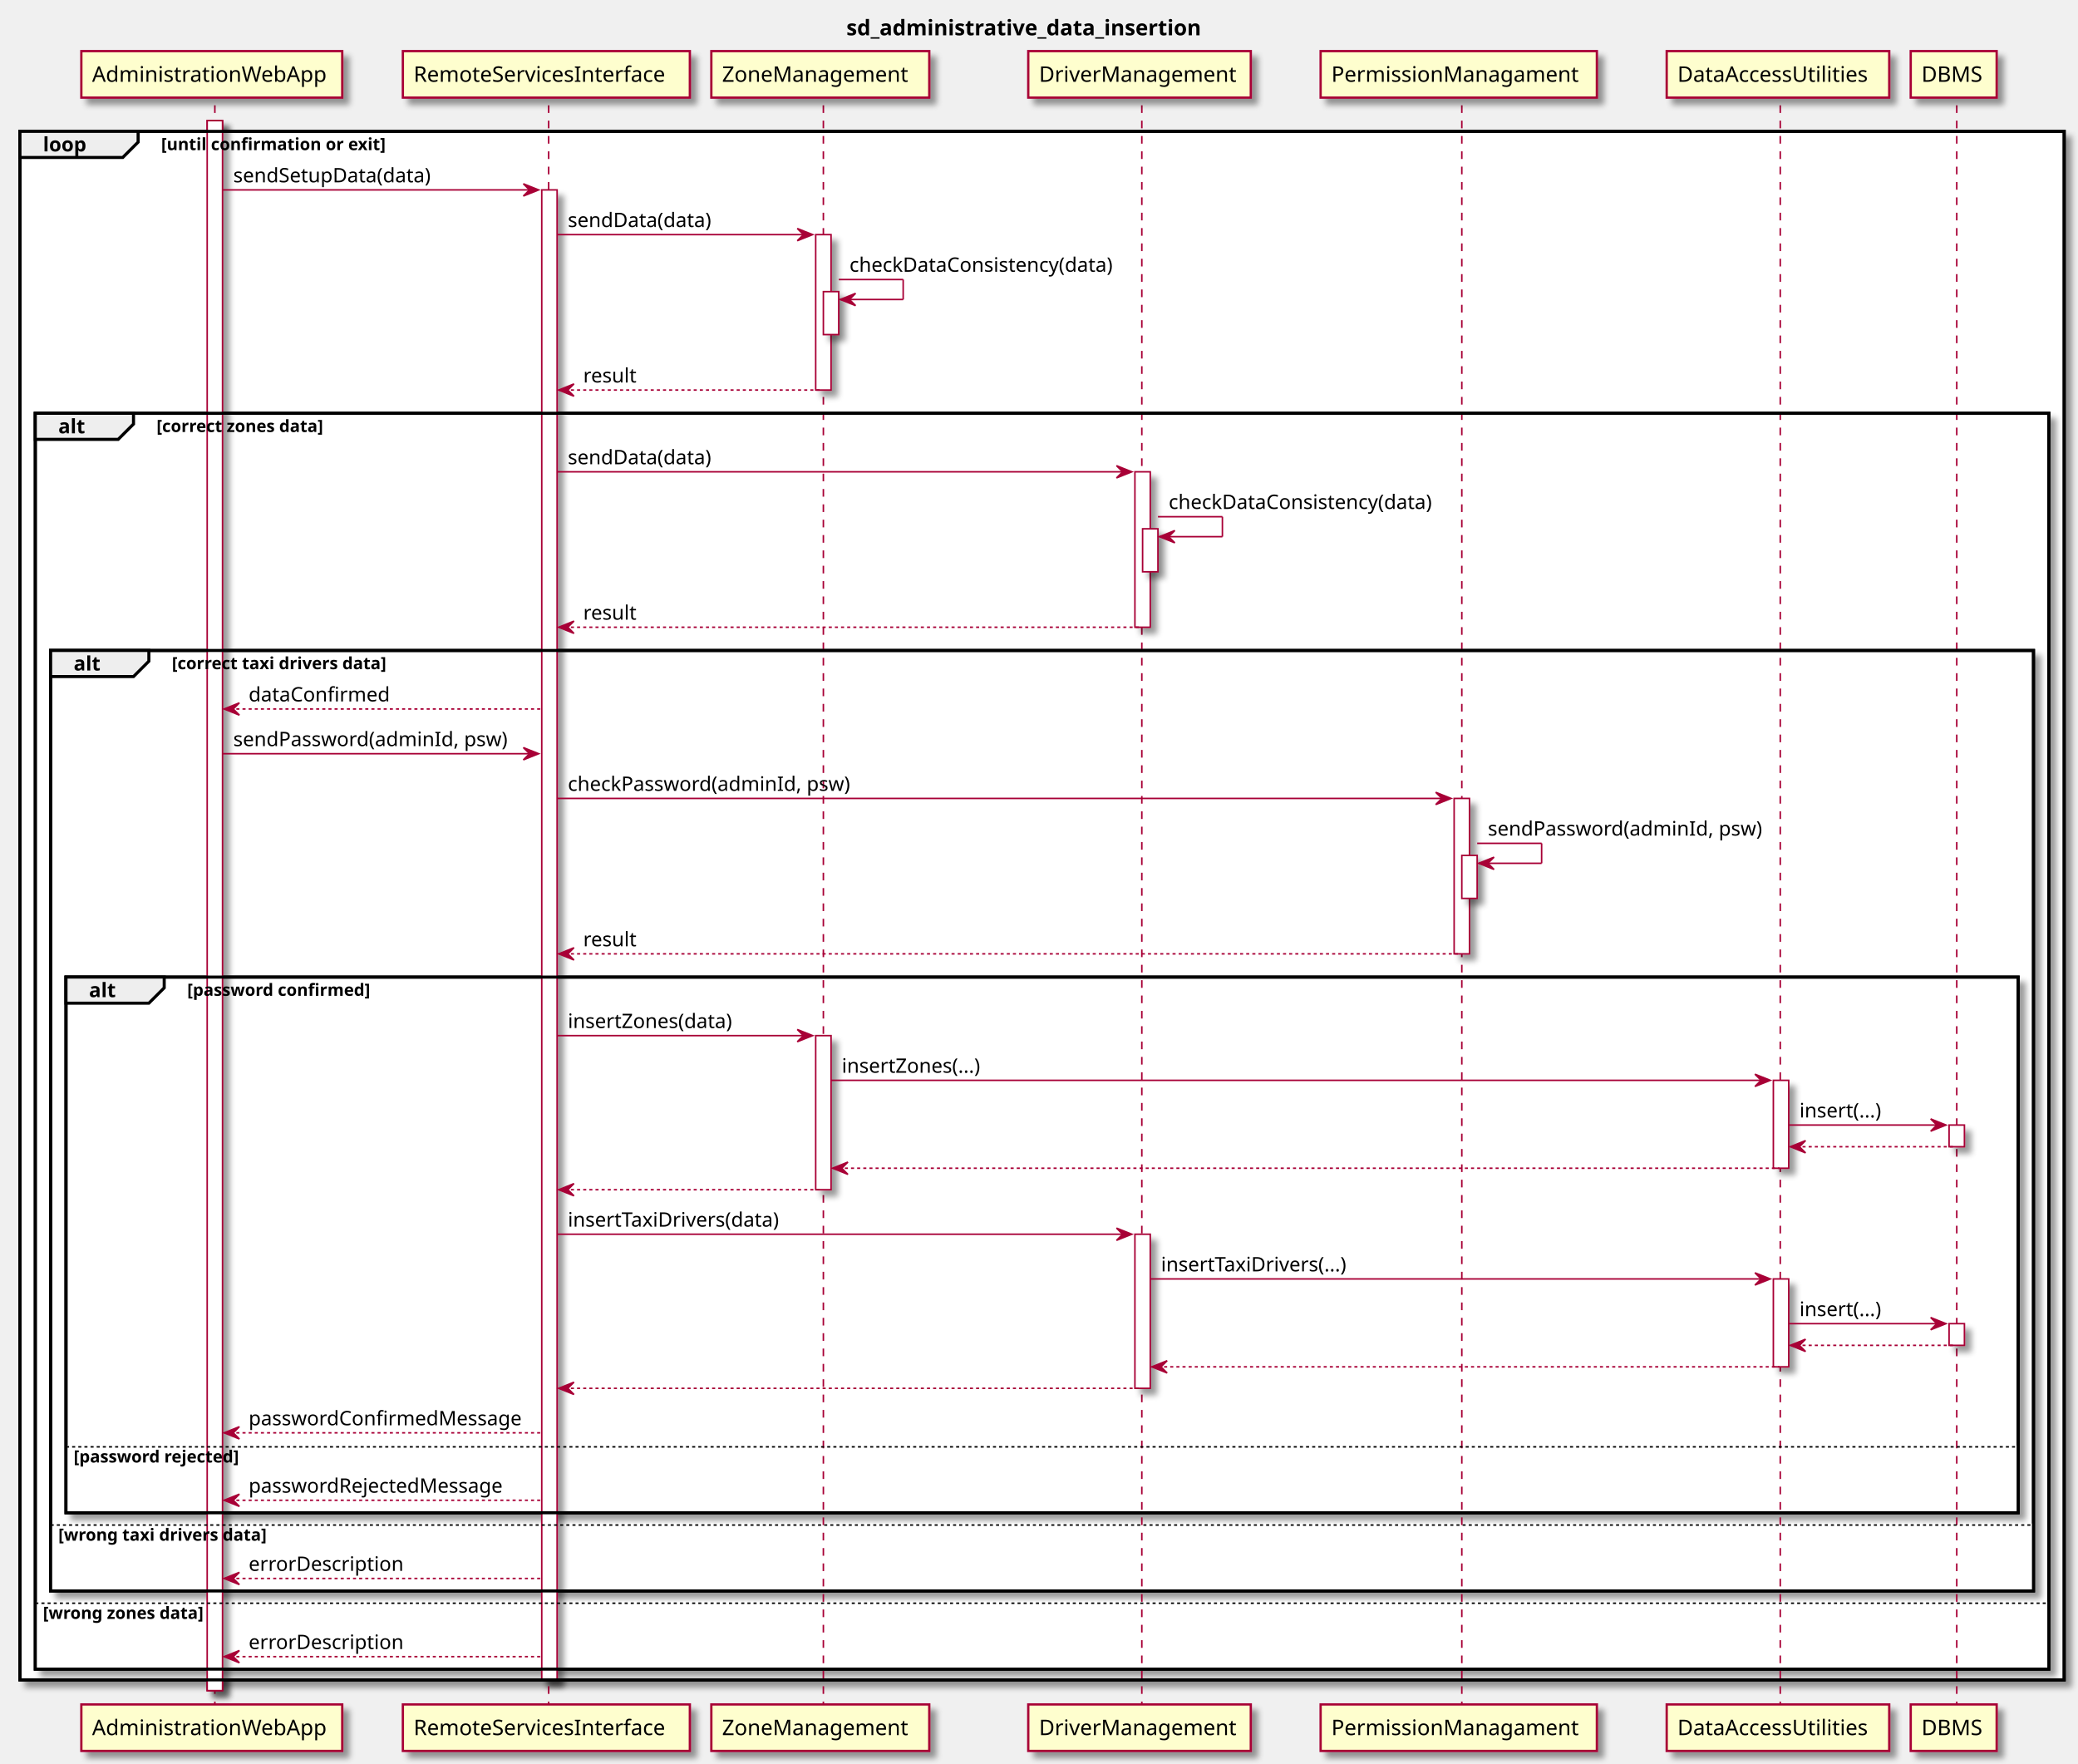
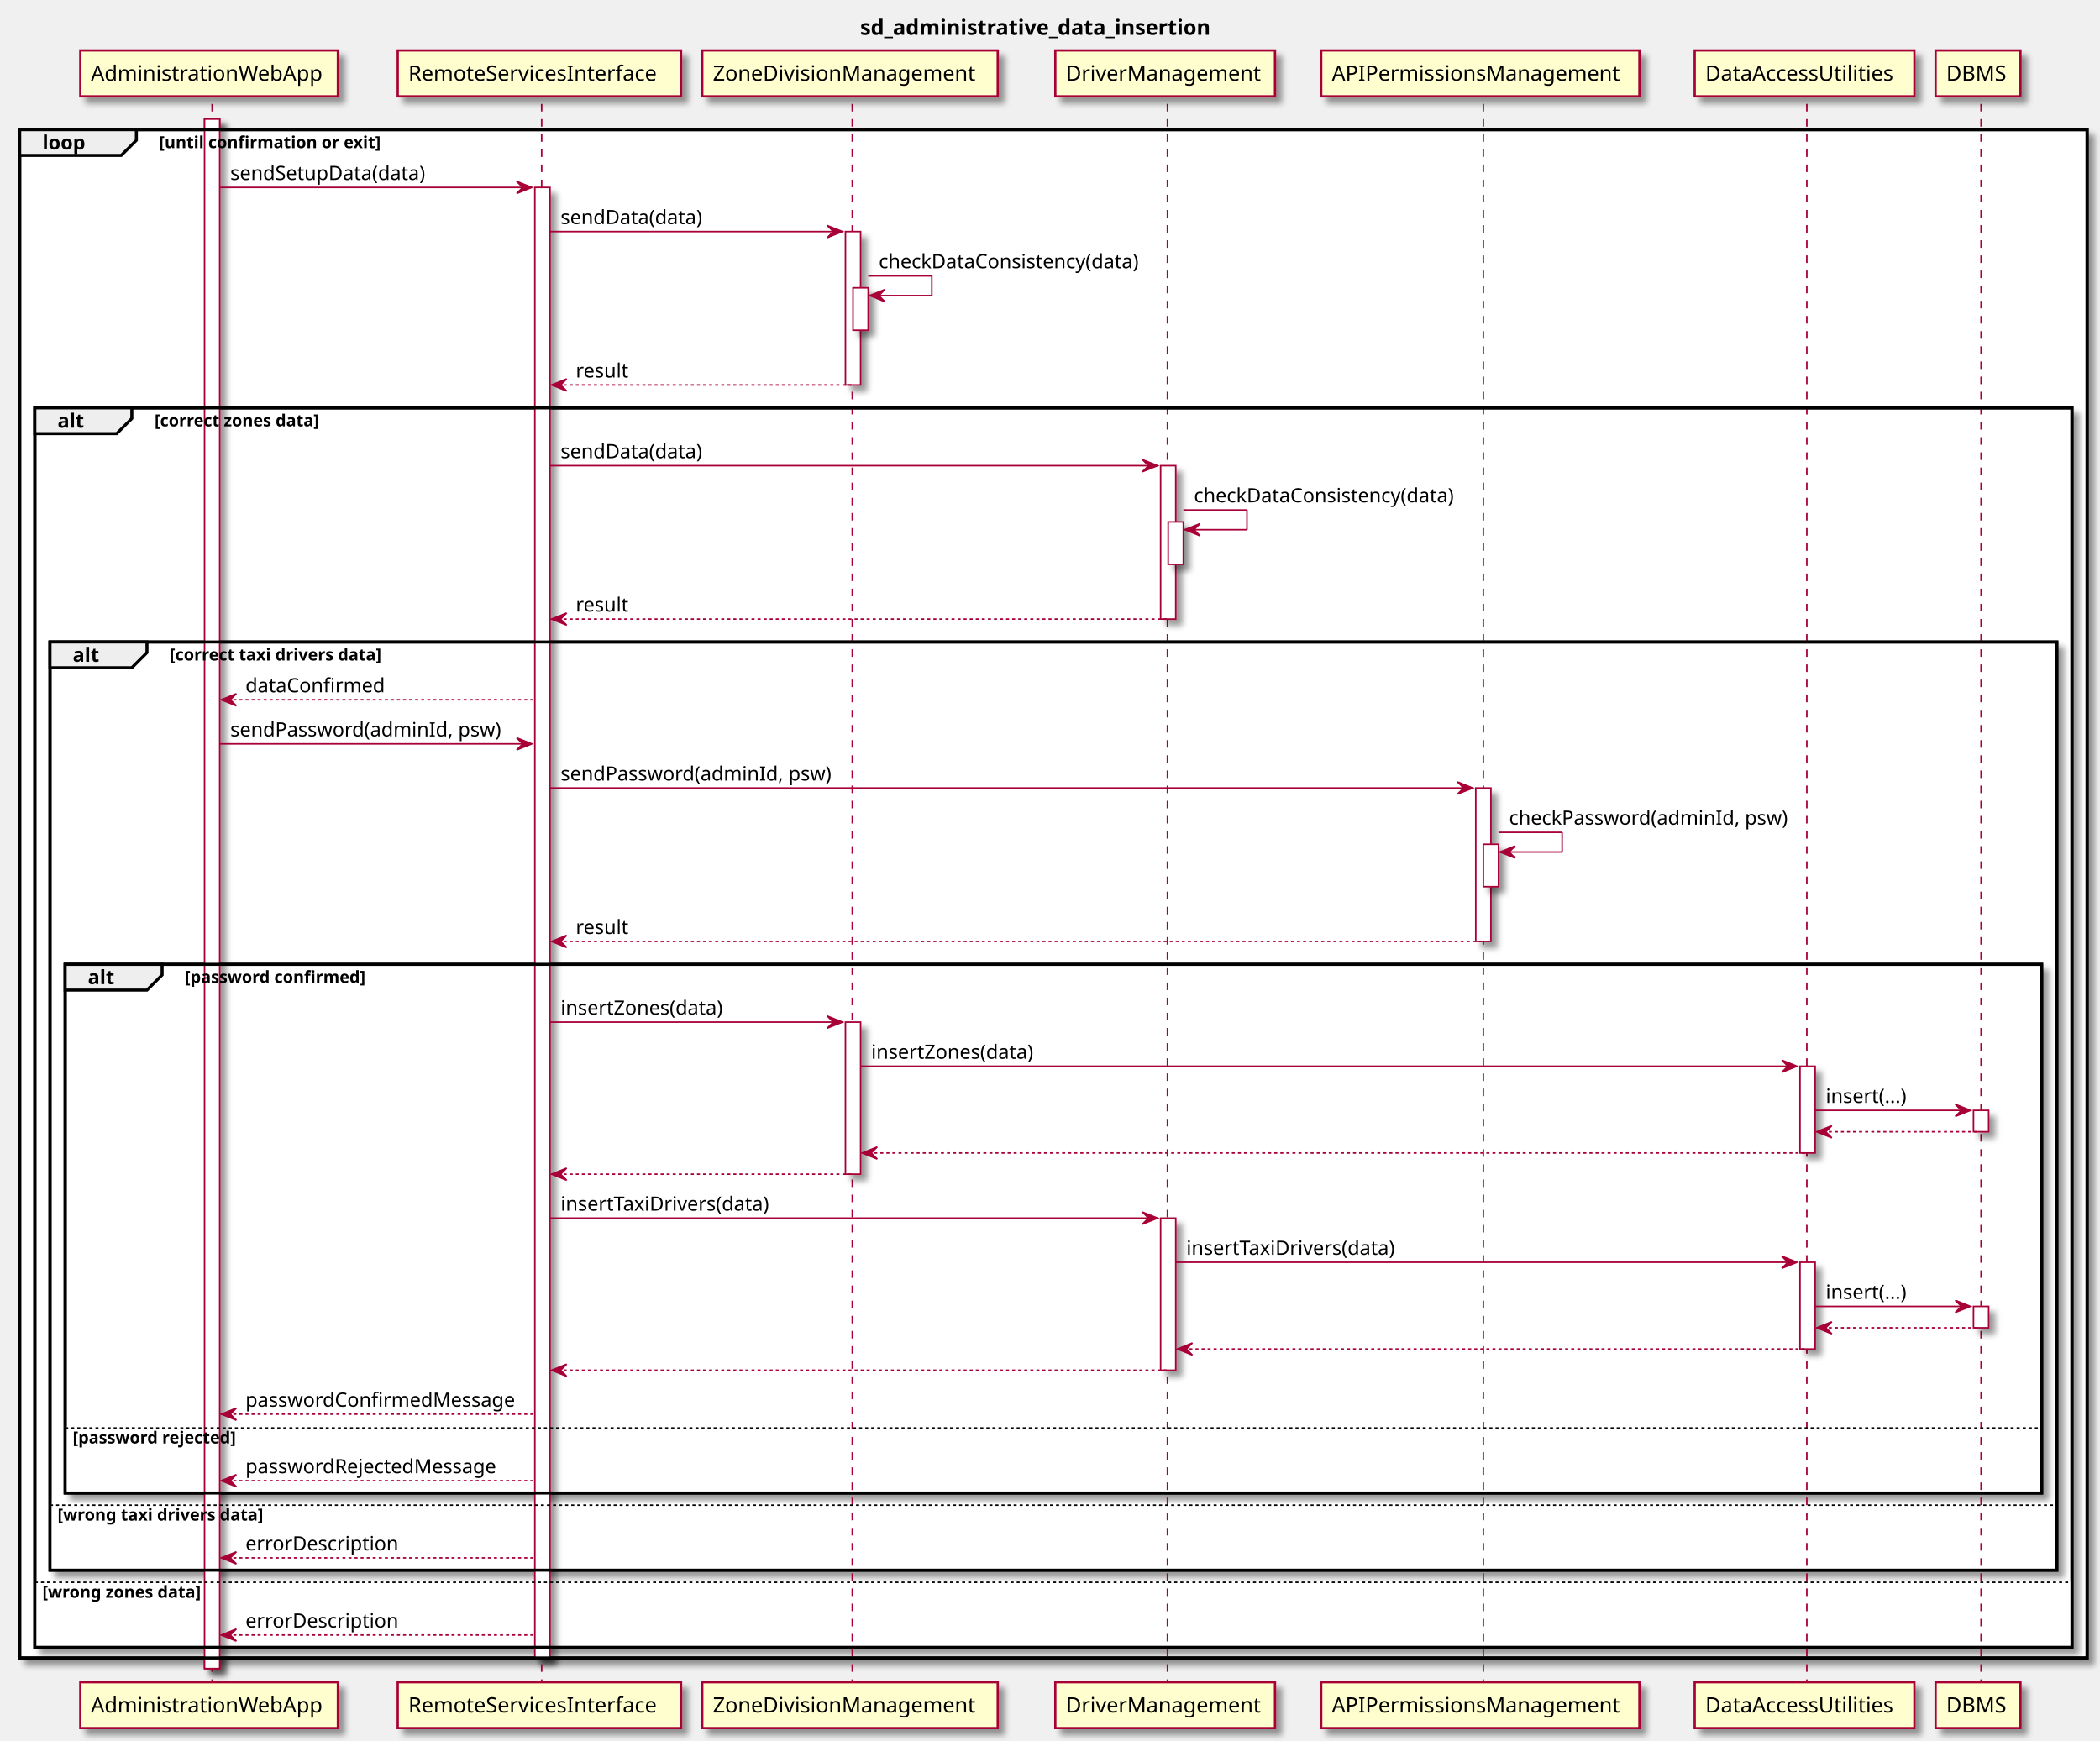
- <svg xmlns="http://www.w3.org/2000/svg" height="1149px" style="width:1354px;height:1149px;" version="1.1" viewBox="0 0 1354 1149" width="1354px">
+ <svg xmlns="http://www.w3.org/2000/svg" height="1149px" style="width:1386px;height:1149px;" version="1.1" viewBox="0 0 1386 1149" width="1386px">
  <defs>
    <filter height="300%" id="f1" width="300%" x="-1" y="-1">
      <feGaussianBlur result="blurOut" stdDeviation="2.0" />
      <feColorMatrix in="blurOut" result="blurOut2" type="matrix" values="0 0 0 0 0 0 0 0 0 0 0 0 0 0 0 0 0 0 .4 0" />
      <feOffset dx="4.0" dy="4.0" in="blurOut2" result="blurOut3" />
      <feBlend in="SourceGraphic" in2="blurOut3" mode="normal" />
    </filter>
  </defs>
  <g>
-     <text fill="#000000" font-family="sans-serif" font-size="14" font-weight="bold" lengthAdjust="spacingAndGlyphs" textLength="255" x="551.5" y="22.995">sd_administrative_data_insertion</text>
+     <text fill="#000000" font-family="sans-serif" font-size="14" font-weight="bold" lengthAdjust="spacingAndGlyphs" textLength="255" x="567.75" y="22.995">sd_administrative_data_insertion</text>
    <rect fill="#FFFFFF" filter="url(#f1)" height="1022.867" style="stroke: #A80036; stroke-width: 1.0;" width="10" x="135" y="78.594" />
    <rect fill="#FFFFFF" filter="url(#f1)" height="970.734" style="stroke: #A80036; stroke-width: 1.0;" width="10" x="353" y="123.727" />
-     <rect fill="#FFFFFF" filter="url(#f1)" height="101.266" style="stroke: #A80036; stroke-width: 1.0;" width="10" x="531.5" y="152.859" />
-     <rect fill="#FFFFFF" filter="url(#f1)" height="28" style="stroke: #A80036; stroke-width: 1.0;" width="10" x="536.5" y="189.992" />
-     <rect fill="#FFFFFF" filter="url(#f1)" height="100.398" style="stroke: #A80036; stroke-width: 1.0;" width="10" x="531.5" y="674.719" />
-     <rect fill="#FFFFFF" filter="url(#f1)" height="101.266" style="stroke: #A80036; stroke-width: 1.0;" width="10" x="739.5" y="307.391" />
-     <rect fill="#FFFFFF" filter="url(#f1)" height="28" style="stroke: #A80036; stroke-width: 1.0;" width="10" x="744.5" y="344.523" />
-     <rect fill="#FFFFFF" filter="url(#f1)" height="100.398" style="stroke: #A80036; stroke-width: 1.0;" width="10" x="739.5" y="804.117" />
-     <rect fill="#FFFFFF" filter="url(#f1)" height="101.266" style="stroke: #A80036; stroke-width: 1.0;" width="10" x="947.5" y="520.188" />
-     <rect fill="#FFFFFF" filter="url(#f1)" height="28" style="stroke: #A80036; stroke-width: 1.0;" width="10" x="952.5" y="557.32" />
-     <rect fill="#FFFFFF" filter="url(#f1)" height="57.266" style="stroke: #A80036; stroke-width: 1.0;" width="10" x="1155.5" y="703.852" />
-     <rect fill="#FFFFFF" filter="url(#f1)" height="57.266" style="stroke: #A80036; stroke-width: 1.0;" width="10" x="1155.5" y="833.25" />
-     <rect fill="#FFFFFF" filter="url(#f1)" height="14.133" style="stroke: #A80036; stroke-width: 1.0;" width="10" x="1270" y="732.984" />
-     <rect fill="#FFFFFF" filter="url(#f1)" height="14.133" style="stroke: #A80036; stroke-width: 1.0;" width="10" x="1270" y="862.383" />
-     <rect fill="#FFFFFF" filter="url(#f1)" height="1008.867" style="stroke: #000000; stroke-width: 2.0;" width="1332" x="13" y="85.594" />
-     <rect fill="#FFFFFF" filter="url(#f1)" height="818.203" style="stroke: #000000; stroke-width: 2.0;" width="1312" x="23" y="269.258" />
-     <rect fill="#FFFFFF" filter="url(#f1)" height="612.734" style="stroke: #000000; stroke-width: 2.0;" width="1292" x="33" y="423.789" />
-     <rect fill="#FFFFFF" filter="url(#f1)" height="349" style="stroke: #000000; stroke-width: 2.0;" width="1272" x="43" y="636.586" />
-     <rect fill="#FFFFFF" height="43.938" style="stroke: none; stroke-width: 1.0;" width="1272" x="43" y="941.648" />
-     <rect fill="#FFFFFF" height="43.938" style="stroke: none; stroke-width: 1.0;" width="1292" x="33" y="992.586" />
-     <rect fill="#FFFFFF" height="43.938" style="stroke: none; stroke-width: 1.0;" width="1312" x="23" y="1043.523" />
+     <rect fill="#FFFFFF" filter="url(#f1)" height="101.266" style="stroke: #A80036; stroke-width: 1.0;" width="10" x="558" y="152.859" />
+     <rect fill="#FFFFFF" filter="url(#f1)" height="28" style="stroke: #A80036; stroke-width: 1.0;" width="10" x="563" y="189.992" />
+     <rect fill="#FFFFFF" filter="url(#f1)" height="100.398" style="stroke: #A80036; stroke-width: 1.0;" width="10" x="558" y="674.719" />
+     <rect fill="#FFFFFF" filter="url(#f1)" height="101.266" style="stroke: #A80036; stroke-width: 1.0;" width="10" x="766" y="307.391" />
+     <rect fill="#FFFFFF" filter="url(#f1)" height="28" style="stroke: #A80036; stroke-width: 1.0;" width="10" x="771" y="344.523" />
+     <rect fill="#FFFFFF" filter="url(#f1)" height="100.398" style="stroke: #A80036; stroke-width: 1.0;" width="10" x="766" y="804.117" />
+     <rect fill="#FFFFFF" filter="url(#f1)" height="101.266" style="stroke: #A80036; stroke-width: 1.0;" width="10" x="974" y="520.188" />
+     <rect fill="#FFFFFF" filter="url(#f1)" height="28" style="stroke: #A80036; stroke-width: 1.0;" width="10" x="979" y="557.32" />
+     <rect fill="#FFFFFF" filter="url(#f1)" height="57.266" style="stroke: #A80036; stroke-width: 1.0;" width="10" x="1188" y="703.852" />
+     <rect fill="#FFFFFF" filter="url(#f1)" height="57.266" style="stroke: #A80036; stroke-width: 1.0;" width="10" x="1188" y="833.25" />
+     <rect fill="#FFFFFF" filter="url(#f1)" height="14.133" style="stroke: #A80036; stroke-width: 1.0;" width="10" x="1302.5" y="732.984" />
+     <rect fill="#FFFFFF" filter="url(#f1)" height="14.133" style="stroke: #A80036; stroke-width: 1.0;" width="10" x="1302.5" y="862.383" />
+     <rect fill="#FFFFFF" filter="url(#f1)" height="1008.867" style="stroke: #000000; stroke-width: 2.0;" width="1364.5" x="13" y="85.594" />
+     <rect fill="#FFFFFF" filter="url(#f1)" height="818.203" style="stroke: #000000; stroke-width: 2.0;" width="1344.5" x="23" y="269.258" />
+     <rect fill="#FFFFFF" filter="url(#f1)" height="612.734" style="stroke: #000000; stroke-width: 2.0;" width="1324.5" x="33" y="423.789" />
+     <rect fill="#FFFFFF" filter="url(#f1)" height="349" style="stroke: #000000; stroke-width: 2.0;" width="1304.5" x="43" y="636.586" />
+     <rect fill="#FFFFFF" height="43.938" style="stroke: none; stroke-width: 1.0;" width="1304.5" x="43" y="941.648" />
+     <rect fill="#FFFFFF" height="43.938" style="stroke: none; stroke-width: 1.0;" width="1324.5" x="33" y="992.586" />
+     <rect fill="#FFFFFF" height="43.938" style="stroke: none; stroke-width: 1.0;" width="1344.5" x="23" y="1043.523" />
    <line style="stroke: #A80036; stroke-width: 1.0; stroke-dasharray: 5.0,5.0;" x1="140" x2="140" y1="68.594" y2="1111.461" />
    <line style="stroke: #A80036; stroke-width: 1.0; stroke-dasharray: 5.0,5.0;" x1="357.5" x2="357.5" y1="68.594" y2="1111.461" />
-     <line style="stroke: #A80036; stroke-width: 1.0; stroke-dasharray: 5.0,5.0;" x1="536.5" x2="536.5" y1="68.594" y2="1111.461" />
-     <line style="stroke: #A80036; stroke-width: 1.0; stroke-dasharray: 5.0,5.0;" x1="744" x2="744" y1="68.594" y2="1111.461" />
-     <line style="stroke: #A80036; stroke-width: 1.0; stroke-dasharray: 5.0,5.0;" x1="952.5" x2="952.5" y1="68.594" y2="1111.461" />
-     <line style="stroke: #A80036; stroke-width: 1.0; stroke-dasharray: 5.0,5.0;" x1="1160" x2="1160" y1="68.594" y2="1111.461" />
-     <line style="stroke: #A80036; stroke-width: 1.0; stroke-dasharray: 5.0,5.0;" x1="1275" x2="1275" y1="68.594" y2="1111.461" />
+     <line style="stroke: #A80036; stroke-width: 1.0; stroke-dasharray: 5.0,5.0;" x1="562.5" x2="562.5" y1="68.594" y2="1111.461" />
+     <line style="stroke: #A80036; stroke-width: 1.0; stroke-dasharray: 5.0,5.0;" x1="770.5" x2="770.5" y1="68.594" y2="1111.461" />
+     <line style="stroke: #A80036; stroke-width: 1.0; stroke-dasharray: 5.0,5.0;" x1="979" x2="979" y1="68.594" y2="1111.461" />
+     <line style="stroke: #A80036; stroke-width: 1.0; stroke-dasharray: 5.0,5.0;" x1="1192.5" x2="1192.5" y1="68.594" y2="1111.461" />
+     <line style="stroke: #A80036; stroke-width: 1.0; stroke-dasharray: 5.0,5.0;" x1="1307.5" x2="1307.5" y1="68.594" y2="1111.461" />
    <rect fill="#FEFECE" filter="url(#f1)" height="30.297" style="stroke: #A80036; stroke-width: 1.5;" width="170" x="53" y="33.297" />
    <text fill="#000000" font-family="sans-serif" font-size="14" lengthAdjust="spacingAndGlyphs" textLength="156" x="60" y="53.292">AdministrationWebApp</text>
    <rect fill="#FEFECE" filter="url(#f1)" height="30.297" style="stroke: #A80036; stroke-width: 1.5;" width="170" x="53" y="1110.461" />
    <text fill="#000000" font-family="sans-serif" font-size="14" lengthAdjust="spacingAndGlyphs" textLength="156" x="60" y="1130.456">AdministrationWebApp</text>
    <rect fill="#FEFECE" filter="url(#f1)" height="30.297" style="stroke: #A80036; stroke-width: 1.5;" width="187" x="262.5" y="33.297" />
    <text fill="#000000" font-family="sans-serif" font-size="14" lengthAdjust="spacingAndGlyphs" textLength="173" x="269.5" y="53.292">RemoteServicesInterface</text>
    <rect fill="#FEFECE" filter="url(#f1)" height="30.297" style="stroke: #A80036; stroke-width: 1.5;" width="187" x="262.5" y="1110.461" />
    <text fill="#000000" font-family="sans-serif" font-size="14" lengthAdjust="spacingAndGlyphs" textLength="173" x="269.5" y="1130.456">RemoteServicesInterface</text>
-     <rect fill="#FEFECE" filter="url(#f1)" height="30.297" style="stroke: #A80036; stroke-width: 1.5;" width="142" x="463.5" y="33.297" />
-     <text fill="#000000" font-family="sans-serif" font-size="14" lengthAdjust="spacingAndGlyphs" textLength="128" x="470.5" y="53.292">ZoneManagement</text>
-     <rect fill="#FEFECE" filter="url(#f1)" height="30.297" style="stroke: #A80036; stroke-width: 1.5;" width="142" x="463.5" y="1110.461" />
-     <text fill="#000000" font-family="sans-serif" font-size="14" lengthAdjust="spacingAndGlyphs" textLength="128" x="470.5" y="1130.456">ZoneManagement</text>
-     <rect fill="#FEFECE" filter="url(#f1)" height="30.297" style="stroke: #A80036; stroke-width: 1.5;" width="145" x="670" y="33.297" />
-     <text fill="#000000" font-family="sans-serif" font-size="14" lengthAdjust="spacingAndGlyphs" textLength="131" x="677" y="53.292">DriverManagement</text>
-     <rect fill="#FEFECE" filter="url(#f1)" height="30.297" style="stroke: #A80036; stroke-width: 1.5;" width="145" x="670" y="1110.461" />
-     <text fill="#000000" font-family="sans-serif" font-size="14" lengthAdjust="spacingAndGlyphs" textLength="131" x="677" y="1130.456">DriverManagement</text>
-     <rect fill="#FEFECE" filter="url(#f1)" height="30.297" style="stroke: #A80036; stroke-width: 1.5;" width="180" x="860.5" y="33.297" />
-     <text fill="#000000" font-family="sans-serif" font-size="14" lengthAdjust="spacingAndGlyphs" textLength="166" x="867.5" y="53.292">PermissionManagament</text>
-     <rect fill="#FEFECE" filter="url(#f1)" height="30.297" style="stroke: #A80036; stroke-width: 1.5;" width="180" x="860.5" y="1110.461" />
-     <text fill="#000000" font-family="sans-serif" font-size="14" lengthAdjust="spacingAndGlyphs" textLength="166" x="867.5" y="1130.456">PermissionManagament</text>
-     <rect fill="#FEFECE" filter="url(#f1)" height="30.297" style="stroke: #A80036; stroke-width: 1.5;" width="145" x="1086" y="33.297" />
-     <text fill="#000000" font-family="sans-serif" font-size="14" lengthAdjust="spacingAndGlyphs" textLength="131" x="1093" y="53.292">DataAccessUtilities</text>
-     <rect fill="#FEFECE" filter="url(#f1)" height="30.297" style="stroke: #A80036; stroke-width: 1.5;" width="145" x="1086" y="1110.461" />
-     <text fill="#000000" font-family="sans-serif" font-size="14" lengthAdjust="spacingAndGlyphs" textLength="131" x="1093" y="1130.456">DataAccessUtilities</text>
-     <rect fill="#FEFECE" filter="url(#f1)" height="30.297" style="stroke: #A80036; stroke-width: 1.5;" width="56" x="1245" y="33.297" />
-     <text fill="#000000" font-family="sans-serif" font-size="14" lengthAdjust="spacingAndGlyphs" textLength="42" x="1252" y="53.292">DBMS</text>
-     <rect fill="#FEFECE" filter="url(#f1)" height="30.297" style="stroke: #A80036; stroke-width: 1.5;" width="56" x="1245" y="1110.461" />
-     <text fill="#000000" font-family="sans-serif" font-size="14" lengthAdjust="spacingAndGlyphs" textLength="42" x="1252" y="1130.456">DBMS</text>
+     <rect fill="#FEFECE" filter="url(#f1)" height="30.297" style="stroke: #A80036; stroke-width: 1.5;" width="195" x="463.5" y="33.297" />
+     <text fill="#000000" font-family="sans-serif" font-size="14" lengthAdjust="spacingAndGlyphs" textLength="181" x="470.5" y="53.292">ZoneDivisionManagement</text>
+     <rect fill="#FEFECE" filter="url(#f1)" height="30.297" style="stroke: #A80036; stroke-width: 1.5;" width="195" x="463.5" y="1110.461" />
+     <text fill="#000000" font-family="sans-serif" font-size="14" lengthAdjust="spacingAndGlyphs" textLength="181" x="470.5" y="1130.456">ZoneDivisionManagement</text>
+     <rect fill="#FEFECE" filter="url(#f1)" height="30.297" style="stroke: #A80036; stroke-width: 1.5;" width="145" x="696.5" y="33.297" />
+     <text fill="#000000" font-family="sans-serif" font-size="14" lengthAdjust="spacingAndGlyphs" textLength="131" x="703.5" y="53.292">DriverManagement</text>
+     <rect fill="#FEFECE" filter="url(#f1)" height="30.297" style="stroke: #A80036; stroke-width: 1.5;" width="145" x="696.5" y="1110.461" />
+     <text fill="#000000" font-family="sans-serif" font-size="14" lengthAdjust="spacingAndGlyphs" textLength="131" x="703.5" y="1130.456">DriverManagement</text>
+     <rect fill="#FEFECE" filter="url(#f1)" height="30.297" style="stroke: #A80036; stroke-width: 1.5;" width="210" x="872" y="33.297" />
+     <text fill="#000000" font-family="sans-serif" font-size="14" lengthAdjust="spacingAndGlyphs" textLength="196" x="879" y="53.292">APIPermissionsManagement</text>
+     <rect fill="#FEFECE" filter="url(#f1)" height="30.297" style="stroke: #A80036; stroke-width: 1.5;" width="210" x="872" y="1110.461" />
+     <text fill="#000000" font-family="sans-serif" font-size="14" lengthAdjust="spacingAndGlyphs" textLength="196" x="879" y="1130.456">APIPermissionsManagement</text>
+     <rect fill="#FEFECE" filter="url(#f1)" height="30.297" style="stroke: #A80036; stroke-width: 1.5;" width="145" x="1118.5" y="33.297" />
+     <text fill="#000000" font-family="sans-serif" font-size="14" lengthAdjust="spacingAndGlyphs" textLength="131" x="1125.5" y="53.292">DataAccessUtilities</text>
+     <rect fill="#FEFECE" filter="url(#f1)" height="30.297" style="stroke: #A80036; stroke-width: 1.5;" width="145" x="1118.5" y="1110.461" />
+     <text fill="#000000" font-family="sans-serif" font-size="14" lengthAdjust="spacingAndGlyphs" textLength="131" x="1125.5" y="1130.456">DataAccessUtilities</text>
+     <rect fill="#FEFECE" filter="url(#f1)" height="30.297" style="stroke: #A80036; stroke-width: 1.5;" width="56" x="1277.5" y="33.297" />
+     <text fill="#000000" font-family="sans-serif" font-size="14" lengthAdjust="spacingAndGlyphs" textLength="42" x="1284.5" y="53.292">DBMS</text>
+     <rect fill="#FEFECE" filter="url(#f1)" height="30.297" style="stroke: #A80036; stroke-width: 1.5;" width="56" x="1277.5" y="1110.461" />
+     <text fill="#000000" font-family="sans-serif" font-size="14" lengthAdjust="spacingAndGlyphs" textLength="42" x="1284.5" y="1130.456">DBMS</text>
    <rect fill="#FFFFFF" filter="url(#f1)" height="1022.867" style="stroke: #A80036; stroke-width: 1.0;" width="10" x="135" y="78.594" />
    <rect fill="#FFFFFF" filter="url(#f1)" height="970.734" style="stroke: #A80036; stroke-width: 1.0;" width="10" x="353" y="123.727" />
-     <rect fill="#FFFFFF" filter="url(#f1)" height="101.266" style="stroke: #A80036; stroke-width: 1.0;" width="10" x="531.5" y="152.859" />
-     <rect fill="#FFFFFF" filter="url(#f1)" height="28" style="stroke: #A80036; stroke-width: 1.0;" width="10" x="536.5" y="189.992" />
-     <rect fill="#FFFFFF" filter="url(#f1)" height="100.398" style="stroke: #A80036; stroke-width: 1.0;" width="10" x="531.5" y="674.719" />
-     <rect fill="#FFFFFF" filter="url(#f1)" height="101.266" style="stroke: #A80036; stroke-width: 1.0;" width="10" x="739.5" y="307.391" />
-     <rect fill="#FFFFFF" filter="url(#f1)" height="28" style="stroke: #A80036; stroke-width: 1.0;" width="10" x="744.5" y="344.523" />
-     <rect fill="#FFFFFF" filter="url(#f1)" height="100.398" style="stroke: #A80036; stroke-width: 1.0;" width="10" x="739.5" y="804.117" />
-     <rect fill="#FFFFFF" filter="url(#f1)" height="101.266" style="stroke: #A80036; stroke-width: 1.0;" width="10" x="947.5" y="520.188" />
-     <rect fill="#FFFFFF" filter="url(#f1)" height="28" style="stroke: #A80036; stroke-width: 1.0;" width="10" x="952.5" y="557.32" />
-     <rect fill="#FFFFFF" filter="url(#f1)" height="57.266" style="stroke: #A80036; stroke-width: 1.0;" width="10" x="1155.5" y="703.852" />
-     <rect fill="#FFFFFF" filter="url(#f1)" height="57.266" style="stroke: #A80036; stroke-width: 1.0;" width="10" x="1155.5" y="833.25" />
-     <rect fill="#FFFFFF" filter="url(#f1)" height="14.133" style="stroke: #A80036; stroke-width: 1.0;" width="10" x="1270" y="732.984" />
-     <rect fill="#FFFFFF" filter="url(#f1)" height="14.133" style="stroke: #A80036; stroke-width: 1.0;" width="10" x="1270" y="862.383" />
-     <rect fill="none" height="1008.867" style="stroke: #000000; stroke-width: 2.0;" width="1332" x="13" y="85.594" />
+     <rect fill="#FFFFFF" filter="url(#f1)" height="101.266" style="stroke: #A80036; stroke-width: 1.0;" width="10" x="558" y="152.859" />
+     <rect fill="#FFFFFF" filter="url(#f1)" height="28" style="stroke: #A80036; stroke-width: 1.0;" width="10" x="563" y="189.992" />
+     <rect fill="#FFFFFF" filter="url(#f1)" height="100.398" style="stroke: #A80036; stroke-width: 1.0;" width="10" x="558" y="674.719" />
+     <rect fill="#FFFFFF" filter="url(#f1)" height="101.266" style="stroke: #A80036; stroke-width: 1.0;" width="10" x="766" y="307.391" />
+     <rect fill="#FFFFFF" filter="url(#f1)" height="28" style="stroke: #A80036; stroke-width: 1.0;" width="10" x="771" y="344.523" />
+     <rect fill="#FFFFFF" filter="url(#f1)" height="100.398" style="stroke: #A80036; stroke-width: 1.0;" width="10" x="766" y="804.117" />
+     <rect fill="#FFFFFF" filter="url(#f1)" height="101.266" style="stroke: #A80036; stroke-width: 1.0;" width="10" x="974" y="520.188" />
+     <rect fill="#FFFFFF" filter="url(#f1)" height="28" style="stroke: #A80036; stroke-width: 1.0;" width="10" x="979" y="557.32" />
+     <rect fill="#FFFFFF" filter="url(#f1)" height="57.266" style="stroke: #A80036; stroke-width: 1.0;" width="10" x="1188" y="703.852" />
+     <rect fill="#FFFFFF" filter="url(#f1)" height="57.266" style="stroke: #A80036; stroke-width: 1.0;" width="10" x="1188" y="833.25" />
+     <rect fill="#FFFFFF" filter="url(#f1)" height="14.133" style="stroke: #A80036; stroke-width: 1.0;" width="10" x="1302.5" y="732.984" />
+     <rect fill="#FFFFFF" filter="url(#f1)" height="14.133" style="stroke: #A80036; stroke-width: 1.0;" width="10" x="1302.5" y="862.383" />
+     <rect fill="none" height="1008.867" style="stroke: #000000; stroke-width: 2.0;" width="1364.5" x="13" y="85.594" />
    <polygon fill="#EEEEEE" points="13,85.594,90,85.594,90,92.594,80,102.594,13,102.594,13,85.594" style="stroke: #000000; stroke-width: 2.0;" />
    <text fill="#000000" font-family="sans-serif" font-size="13" font-weight="bold" lengthAdjust="spacingAndGlyphs" textLength="32" x="28" y="98.661">loop</text>
    <text fill="#000000" font-family="sans-serif" font-size="11" font-weight="bold" lengthAdjust="spacingAndGlyphs" textLength="169" x="105" y="97.804">[until confirmation or exit]</text>
    <polygon fill="#A80036" points="341,119.727,351,123.727,341,127.727,345,123.727" style="stroke: #A80036; stroke-width: 1.0;" />
    <line style="stroke: #A80036; stroke-width: 1.0;" x1="145" x2="347" y1="123.727" y2="123.727" />
    <text fill="#000000" font-family="sans-serif" font-size="13" lengthAdjust="spacingAndGlyphs" textLength="139" x="152" y="118.793">sendSetupData(data)</text>
-     <polygon fill="#A80036" points="519.5,148.859,529.5,152.859,519.5,156.859,523.5,152.859" style="stroke: #A80036; stroke-width: 1.0;" />
-     <line style="stroke: #A80036; stroke-width: 1.0;" x1="363" x2="525.5" y1="152.859" y2="152.859" />
+     <polygon fill="#A80036" points="546,148.859,556,152.859,546,156.859,550,152.859" style="stroke: #A80036; stroke-width: 1.0;" />
+     <line style="stroke: #A80036; stroke-width: 1.0;" x1="363" x2="552" y1="152.859" y2="152.859" />
    <text fill="#000000" font-family="sans-serif" font-size="13" lengthAdjust="spacingAndGlyphs" textLength="101" x="370" y="147.926">sendData(data)</text>
-     <line style="stroke: #A80036; stroke-width: 1.0;" x1="546.5" x2="588.5" y1="182.125" y2="182.125" />
-     <line style="stroke: #A80036; stroke-width: 1.0;" x1="588.5" x2="588.5" y1="182.125" y2="195.125" />
-     <line style="stroke: #A80036; stroke-width: 1.0;" x1="547.5" x2="588.5" y1="195.125" y2="195.125" />
-     <polygon fill="#A80036" points="557.5,191.125,547.5,195.125,557.5,199.125,553.5,195.125" style="stroke: #A80036; stroke-width: 1.0;" />
-     <text fill="#000000" font-family="sans-serif" font-size="13" lengthAdjust="spacingAndGlyphs" textLength="184" x="553.5" y="177.059">checkDataConsistency(data)</text>
+     <line style="stroke: #A80036; stroke-width: 1.0;" x1="573" x2="615" y1="182.125" y2="182.125" />
+     <line style="stroke: #A80036; stroke-width: 1.0;" x1="615" x2="615" y1="182.125" y2="195.125" />
+     <line style="stroke: #A80036; stroke-width: 1.0;" x1="574" x2="615" y1="195.125" y2="195.125" />
+     <polygon fill="#A80036" points="584,191.125,574,195.125,584,199.125,580,195.125" style="stroke: #A80036; stroke-width: 1.0;" />
+     <text fill="#000000" font-family="sans-serif" font-size="13" lengthAdjust="spacingAndGlyphs" textLength="184" x="580" y="177.059">checkDataConsistency(data)</text>
    <polygon fill="#A80036" points="374,250.125,364,254.125,374,258.125,370,254.125" style="stroke: #A80036; stroke-width: 1.0;" />
-     <line style="stroke: #A80036; stroke-width: 1.0; stroke-dasharray: 2.0,2.0;" x1="368" x2="535.5" y1="254.125" y2="254.125" />
+     <line style="stroke: #A80036; stroke-width: 1.0; stroke-dasharray: 2.0,2.0;" x1="368" x2="562" y1="254.125" y2="254.125" />
    <text fill="#000000" font-family="sans-serif" font-size="13" lengthAdjust="spacingAndGlyphs" textLength="36" x="380" y="249.192">result</text>
-     <rect fill="none" height="818.203" style="stroke: #000000; stroke-width: 2.0;" width="1312" x="23" y="269.258" />
+     <rect fill="none" height="818.203" style="stroke: #000000; stroke-width: 2.0;" width="1344.5" x="23" y="269.258" />
    <polygon fill="#EEEEEE" points="23,269.258,87,269.258,87,276.258,77,286.258,23,286.258,23,269.258" style="stroke: #000000; stroke-width: 2.0;" />
    <text fill="#000000" font-family="sans-serif" font-size="13" font-weight="bold" lengthAdjust="spacingAndGlyphs" textLength="19" x="38" y="282.325">alt</text>
    <text fill="#000000" font-family="sans-serif" font-size="11" font-weight="bold" lengthAdjust="spacingAndGlyphs" textLength="130" x="102" y="281.468">[correct zones data]</text>
-     <polygon fill="#A80036" points="727.5,303.391,737.5,307.391,727.5,311.391,731.5,307.391" style="stroke: #A80036; stroke-width: 1.0;" />
-     <line style="stroke: #A80036; stroke-width: 1.0;" x1="363" x2="733.5" y1="307.391" y2="307.391" />
+     <polygon fill="#A80036" points="754,303.391,764,307.391,754,311.391,758,307.391" style="stroke: #A80036; stroke-width: 1.0;" />
+     <line style="stroke: #A80036; stroke-width: 1.0;" x1="363" x2="760" y1="307.391" y2="307.391" />
    <text fill="#000000" font-family="sans-serif" font-size="13" lengthAdjust="spacingAndGlyphs" textLength="101" x="370" y="302.457">sendData(data)</text>
-     <line style="stroke: #A80036; stroke-width: 1.0;" x1="754.5" x2="796.5" y1="336.656" y2="336.656" />
-     <line style="stroke: #A80036; stroke-width: 1.0;" x1="796.5" x2="796.5" y1="336.656" y2="349.656" />
-     <line style="stroke: #A80036; stroke-width: 1.0;" x1="755.5" x2="796.5" y1="349.656" y2="349.656" />
-     <polygon fill="#A80036" points="765.5,345.656,755.5,349.656,765.5,353.656,761.5,349.656" style="stroke: #A80036; stroke-width: 1.0;" />
-     <text fill="#000000" font-family="sans-serif" font-size="13" lengthAdjust="spacingAndGlyphs" textLength="184" x="761.5" y="331.59">checkDataConsistency(data)</text>
+     <line style="stroke: #A80036; stroke-width: 1.0;" x1="781" x2="823" y1="336.656" y2="336.656" />
+     <line style="stroke: #A80036; stroke-width: 1.0;" x1="823" x2="823" y1="336.656" y2="349.656" />
+     <line style="stroke: #A80036; stroke-width: 1.0;" x1="782" x2="823" y1="349.656" y2="349.656" />
+     <polygon fill="#A80036" points="792,345.656,782,349.656,792,353.656,788,349.656" style="stroke: #A80036; stroke-width: 1.0;" />
+     <text fill="#000000" font-family="sans-serif" font-size="13" lengthAdjust="spacingAndGlyphs" textLength="184" x="788" y="331.59">checkDataConsistency(data)</text>
    <polygon fill="#A80036" points="374,404.656,364,408.656,374,412.656,370,408.656" style="stroke: #A80036; stroke-width: 1.0;" />
-     <line style="stroke: #A80036; stroke-width: 1.0; stroke-dasharray: 2.0,2.0;" x1="368" x2="743.5" y1="408.656" y2="408.656" />
+     <line style="stroke: #A80036; stroke-width: 1.0; stroke-dasharray: 2.0,2.0;" x1="368" x2="770" y1="408.656" y2="408.656" />
    <text fill="#000000" font-family="sans-serif" font-size="13" lengthAdjust="spacingAndGlyphs" textLength="36" x="380" y="403.723">result</text>
-     <rect fill="none" height="612.734" style="stroke: #000000; stroke-width: 2.0;" width="1292" x="33" y="423.789" />
+     <rect fill="none" height="612.734" style="stroke: #000000; stroke-width: 2.0;" width="1324.5" x="33" y="423.789" />
    <polygon fill="#EEEEEE" points="33,423.789,97,423.789,97,430.789,87,440.789,33,440.789,33,423.789" style="stroke: #000000; stroke-width: 2.0;" />
    <text fill="#000000" font-family="sans-serif" font-size="13" font-weight="bold" lengthAdjust="spacingAndGlyphs" textLength="19" x="48" y="436.856">alt</text>
    <text fill="#000000" font-family="sans-serif" font-size="11" font-weight="bold" lengthAdjust="spacingAndGlyphs" textLength="164" x="112" y="436">[correct taxi drivers data]</text>
    <polygon fill="#A80036" points="156,457.922,146,461.922,156,465.922,152,461.922" style="stroke: #A80036; stroke-width: 1.0;" />
    <line style="stroke: #A80036; stroke-width: 1.0; stroke-dasharray: 2.0,2.0;" x1="150" x2="352" y1="461.922" y2="461.922" />
    <text fill="#000000" font-family="sans-serif" font-size="13" lengthAdjust="spacingAndGlyphs" textLength="95" x="162" y="456.989">dataConfirmed</text>
    <polygon fill="#A80036" points="341,487.055,351,491.055,341,495.055,345,491.055" style="stroke: #A80036; stroke-width: 1.0;" />
    <line style="stroke: #A80036; stroke-width: 1.0;" x1="145" x2="347" y1="491.055" y2="491.055" />
    <text fill="#000000" font-family="sans-serif" font-size="13" lengthAdjust="spacingAndGlyphs" textLength="184" x="152" y="486.122">sendPassword(adminId, psw)</text>
-     <polygon fill="#A80036" points="935.5,516.188,945.5,520.188,935.5,524.188,939.5,520.188" style="stroke: #A80036; stroke-width: 1.0;" />
-     <line style="stroke: #A80036; stroke-width: 1.0;" x1="363" x2="941.5" y1="520.188" y2="520.188" />
-     <text fill="#000000" font-family="sans-serif" font-size="13" lengthAdjust="spacingAndGlyphs" textLength="190" x="370" y="515.254">checkPassword(adminId, psw)</text>
-     <line style="stroke: #A80036; stroke-width: 1.0;" x1="962.5" x2="1004.5" y1="549.453" y2="549.453" />
-     <line style="stroke: #A80036; stroke-width: 1.0;" x1="1004.5" x2="1004.5" y1="549.453" y2="562.453" />
-     <line style="stroke: #A80036; stroke-width: 1.0;" x1="963.5" x2="1004.5" y1="562.453" y2="562.453" />
-     <polygon fill="#A80036" points="973.5,558.453,963.5,562.453,973.5,566.453,969.5,562.453" style="stroke: #A80036; stroke-width: 1.0;" />
-     <text fill="#000000" font-family="sans-serif" font-size="13" lengthAdjust="spacingAndGlyphs" textLength="184" x="969.5" y="544.387">sendPassword(adminId, psw)</text>
+     <polygon fill="#A80036" points="962,516.188,972,520.188,962,524.188,966,520.188" style="stroke: #A80036; stroke-width: 1.0;" />
+     <line style="stroke: #A80036; stroke-width: 1.0;" x1="363" x2="968" y1="520.188" y2="520.188" />
+     <text fill="#000000" font-family="sans-serif" font-size="13" lengthAdjust="spacingAndGlyphs" textLength="184" x="370" y="515.254">sendPassword(adminId, psw)</text>
+     <line style="stroke: #A80036; stroke-width: 1.0;" x1="989" x2="1031" y1="549.453" y2="549.453" />
+     <line style="stroke: #A80036; stroke-width: 1.0;" x1="1031" x2="1031" y1="549.453" y2="562.453" />
+     <line style="stroke: #A80036; stroke-width: 1.0;" x1="990" x2="1031" y1="562.453" y2="562.453" />
+     <polygon fill="#A80036" points="1000,558.453,990,562.453,1000,566.453,996,562.453" style="stroke: #A80036; stroke-width: 1.0;" />
+     <text fill="#000000" font-family="sans-serif" font-size="13" lengthAdjust="spacingAndGlyphs" textLength="190" x="996" y="544.387">checkPassword(adminId, psw)</text>
    <polygon fill="#A80036" points="374,617.453,364,621.453,374,625.453,370,621.453" style="stroke: #A80036; stroke-width: 1.0;" />
-     <line style="stroke: #A80036; stroke-width: 1.0; stroke-dasharray: 2.0,2.0;" x1="368" x2="951.5" y1="621.453" y2="621.453" />
+     <line style="stroke: #A80036; stroke-width: 1.0; stroke-dasharray: 2.0,2.0;" x1="368" x2="978" y1="621.453" y2="621.453" />
    <text fill="#000000" font-family="sans-serif" font-size="13" lengthAdjust="spacingAndGlyphs" textLength="36" x="380" y="616.52">result</text>
-     <rect fill="none" height="349" style="stroke: #000000; stroke-width: 2.0;" width="1272" x="43" y="636.586" />
+     <rect fill="none" height="349" style="stroke: #000000; stroke-width: 2.0;" width="1304.5" x="43" y="636.586" />
    <polygon fill="#EEEEEE" points="43,636.586,107,636.586,107,643.586,97,653.586,43,653.586,43,636.586" style="stroke: #000000; stroke-width: 2.0;" />
    <text fill="#000000" font-family="sans-serif" font-size="13" font-weight="bold" lengthAdjust="spacingAndGlyphs" textLength="19" x="58" y="649.653">alt</text>
    <text fill="#000000" font-family="sans-serif" font-size="11" font-weight="bold" lengthAdjust="spacingAndGlyphs" textLength="140" x="122" y="648.796">[password confirmed]</text>
-     <polygon fill="#A80036" points="519.5,670.719,529.5,674.719,519.5,678.719,523.5,674.719" style="stroke: #A80036; stroke-width: 1.0;" />
-     <line style="stroke: #A80036; stroke-width: 1.0;" x1="363" x2="525.5" y1="674.719" y2="674.719" />
+     <polygon fill="#A80036" points="546,670.719,556,674.719,546,678.719,550,674.719" style="stroke: #A80036; stroke-width: 1.0;" />
+     <line style="stroke: #A80036; stroke-width: 1.0;" x1="363" x2="552" y1="674.719" y2="674.719" />
    <text fill="#000000" font-family="sans-serif" font-size="13" lengthAdjust="spacingAndGlyphs" textLength="116" x="370" y="669.786">insertZones(data)</text>
-     <polygon fill="#A80036" points="1143.5,699.852,1153.5,703.852,1143.5,707.852,1147.5,703.852" style="stroke: #A80036; stroke-width: 1.0;" />
-     <line style="stroke: #A80036; stroke-width: 1.0;" x1="541.5" x2="1149.5" y1="703.852" y2="703.852" />
-     <text fill="#000000" font-family="sans-serif" font-size="13" lengthAdjust="spacingAndGlyphs" textLength="99" x="548.5" y="698.918">insertZones(...)</text>
-     <polygon fill="#A80036" points="1258,728.984,1268,732.984,1258,736.984,1262,732.984" style="stroke: #A80036; stroke-width: 1.0;" />
-     <line style="stroke: #A80036; stroke-width: 1.0;" x1="1165.5" x2="1264" y1="732.984" y2="732.984" />
-     <text fill="#000000" font-family="sans-serif" font-size="13" lengthAdjust="spacingAndGlyphs" textLength="58" x="1172.5" y="728.051">insert(...)</text>
-     <polygon fill="#A80036" points="1176.5,743.117,1166.5,747.117,1176.5,751.117,1172.5,747.117" style="stroke: #A80036; stroke-width: 1.0;" />
-     <line style="stroke: #A80036; stroke-width: 1.0; stroke-dasharray: 2.0,2.0;" x1="1170.5" x2="1274" y1="747.117" y2="747.117" />
-     <polygon fill="#A80036" points="552.5,757.117,542.5,761.117,552.5,765.117,548.5,761.117" style="stroke: #A80036; stroke-width: 1.0;" />
-     <line style="stroke: #A80036; stroke-width: 1.0; stroke-dasharray: 2.0,2.0;" x1="546.5" x2="1159.5" y1="761.117" y2="761.117" />
+     <polygon fill="#A80036" points="1176,699.852,1186,703.852,1176,707.852,1180,703.852" style="stroke: #A80036; stroke-width: 1.0;" />
+     <line style="stroke: #A80036; stroke-width: 1.0;" x1="568" x2="1182" y1="703.852" y2="703.852" />
+     <text fill="#000000" font-family="sans-serif" font-size="13" lengthAdjust="spacingAndGlyphs" textLength="116" x="575" y="698.918">insertZones(data)</text>
+     <polygon fill="#A80036" points="1290.5,728.984,1300.5,732.984,1290.5,736.984,1294.5,732.984" style="stroke: #A80036; stroke-width: 1.0;" />
+     <line style="stroke: #A80036; stroke-width: 1.0;" x1="1198" x2="1296.5" y1="732.984" y2="732.984" />
+     <text fill="#000000" font-family="sans-serif" font-size="13" lengthAdjust="spacingAndGlyphs" textLength="58" x="1205" y="728.051">insert(...)</text>
+     <polygon fill="#A80036" points="1209,743.117,1199,747.117,1209,751.117,1205,747.117" style="stroke: #A80036; stroke-width: 1.0;" />
+     <line style="stroke: #A80036; stroke-width: 1.0; stroke-dasharray: 2.0,2.0;" x1="1203" x2="1306.5" y1="747.117" y2="747.117" />
+     <polygon fill="#A80036" points="579,757.117,569,761.117,579,765.117,575,761.117" style="stroke: #A80036; stroke-width: 1.0;" />
+     <line style="stroke: #A80036; stroke-width: 1.0; stroke-dasharray: 2.0,2.0;" x1="573" x2="1192" y1="761.117" y2="761.117" />
    <polygon fill="#A80036" points="374,771.117,364,775.117,374,779.117,370,775.117" style="stroke: #A80036; stroke-width: 1.0;" />
-     <line style="stroke: #A80036; stroke-width: 1.0; stroke-dasharray: 2.0,2.0;" x1="368" x2="535.5" y1="775.117" y2="775.117" />
-     <polygon fill="#A80036" points="727.5,800.117,737.5,804.117,727.5,808.117,731.5,804.117" style="stroke: #A80036; stroke-width: 1.0;" />
-     <line style="stroke: #A80036; stroke-width: 1.0;" x1="363" x2="733.5" y1="804.117" y2="804.117" />
+     <line style="stroke: #A80036; stroke-width: 1.0; stroke-dasharray: 2.0,2.0;" x1="368" x2="562" y1="775.117" y2="775.117" />
+     <polygon fill="#A80036" points="754,800.117,764,804.117,754,808.117,758,804.117" style="stroke: #A80036; stroke-width: 1.0;" />
+     <line style="stroke: #A80036; stroke-width: 1.0;" x1="363" x2="760" y1="804.117" y2="804.117" />
    <text fill="#000000" font-family="sans-serif" font-size="13" lengthAdjust="spacingAndGlyphs" textLength="145" x="370" y="799.184">insertTaxiDrivers(data)</text>
-     <polygon fill="#A80036" points="1143.5,829.25,1153.5,833.25,1143.5,837.25,1147.5,833.25" style="stroke: #A80036; stroke-width: 1.0;" />
-     <line style="stroke: #A80036; stroke-width: 1.0;" x1="749.5" x2="1149.5" y1="833.25" y2="833.25" />
-     <text fill="#000000" font-family="sans-serif" font-size="13" lengthAdjust="spacingAndGlyphs" textLength="128" x="756.5" y="828.317">insertTaxiDrivers(...)</text>
-     <polygon fill="#A80036" points="1258,858.383,1268,862.383,1258,866.383,1262,862.383" style="stroke: #A80036; stroke-width: 1.0;" />
-     <line style="stroke: #A80036; stroke-width: 1.0;" x1="1165.5" x2="1264" y1="862.383" y2="862.383" />
-     <text fill="#000000" font-family="sans-serif" font-size="13" lengthAdjust="spacingAndGlyphs" textLength="58" x="1172.5" y="857.45">insert(...)</text>
-     <polygon fill="#A80036" points="1176.5,872.516,1166.5,876.516,1176.5,880.516,1172.5,876.516" style="stroke: #A80036; stroke-width: 1.0;" />
-     <line style="stroke: #A80036; stroke-width: 1.0; stroke-dasharray: 2.0,2.0;" x1="1170.5" x2="1274" y1="876.516" y2="876.516" />
-     <polygon fill="#A80036" points="760.5,886.516,750.5,890.516,760.5,894.516,756.5,890.516" style="stroke: #A80036; stroke-width: 1.0;" />
-     <line style="stroke: #A80036; stroke-width: 1.0; stroke-dasharray: 2.0,2.0;" x1="754.5" x2="1159.5" y1="890.516" y2="890.516" />
+     <polygon fill="#A80036" points="1176,829.25,1186,833.25,1176,837.25,1180,833.25" style="stroke: #A80036; stroke-width: 1.0;" />
+     <line style="stroke: #A80036; stroke-width: 1.0;" x1="776" x2="1182" y1="833.25" y2="833.25" />
+     <text fill="#000000" font-family="sans-serif" font-size="13" lengthAdjust="spacingAndGlyphs" textLength="145" x="783" y="828.317">insertTaxiDrivers(data)</text>
+     <polygon fill="#A80036" points="1290.5,858.383,1300.5,862.383,1290.5,866.383,1294.5,862.383" style="stroke: #A80036; stroke-width: 1.0;" />
+     <line style="stroke: #A80036; stroke-width: 1.0;" x1="1198" x2="1296.5" y1="862.383" y2="862.383" />
+     <text fill="#000000" font-family="sans-serif" font-size="13" lengthAdjust="spacingAndGlyphs" textLength="58" x="1205" y="857.45">insert(...)</text>
+     <polygon fill="#A80036" points="1209,872.516,1199,876.516,1209,880.516,1205,876.516" style="stroke: #A80036; stroke-width: 1.0;" />
+     <line style="stroke: #A80036; stroke-width: 1.0; stroke-dasharray: 2.0,2.0;" x1="1203" x2="1306.5" y1="876.516" y2="876.516" />
+     <polygon fill="#A80036" points="787,886.516,777,890.516,787,894.516,783,890.516" style="stroke: #A80036; stroke-width: 1.0;" />
+     <line style="stroke: #A80036; stroke-width: 1.0; stroke-dasharray: 2.0,2.0;" x1="781" x2="1192" y1="890.516" y2="890.516" />
    <polygon fill="#A80036" points="374,900.516,364,904.516,374,908.516,370,904.516" style="stroke: #A80036; stroke-width: 1.0;" />
-     <line style="stroke: #A80036; stroke-width: 1.0; stroke-dasharray: 2.0,2.0;" x1="368" x2="743.5" y1="904.516" y2="904.516" />
+     <line style="stroke: #A80036; stroke-width: 1.0; stroke-dasharray: 2.0,2.0;" x1="368" x2="770" y1="904.516" y2="904.516" />
    <polygon fill="#A80036" points="156,929.516,146,933.516,156,937.516,152,933.516" style="stroke: #A80036; stroke-width: 1.0;" />
    <line style="stroke: #A80036; stroke-width: 1.0; stroke-dasharray: 2.0,2.0;" x1="150" x2="352" y1="933.516" y2="933.516" />
    <text fill="#000000" font-family="sans-serif" font-size="13" lengthAdjust="spacingAndGlyphs" textLength="183" x="162" y="928.582">passwordConfirmedMessage</text>
-     <line style="stroke: #000000; stroke-width: 1.0; stroke-dasharray: 2.0,2.0;" x1="43" x2="1315" y1="942.648" y2="942.648" />
+     <line style="stroke: #000000; stroke-width: 1.0; stroke-dasharray: 2.0,2.0;" x1="43" x2="1347.5" y1="942.648" y2="942.648" />
    <text fill="#000000" font-family="sans-serif" font-size="11" font-weight="bold" lengthAdjust="spacingAndGlyphs" textLength="129" x="48" y="952.859">[password rejected]</text>
    <polygon fill="#A80036" points="156,973.453,146,977.453,156,981.453,152,977.453" style="stroke: #A80036; stroke-width: 1.0;" />
    <line style="stroke: #A80036; stroke-width: 1.0; stroke-dasharray: 2.0,2.0;" x1="150" x2="352" y1="977.453" y2="977.453" />
    <text fill="#000000" font-family="sans-serif" font-size="13" lengthAdjust="spacingAndGlyphs" textLength="172" x="162" y="972.52">passwordRejectedMessage</text>
-     <line style="stroke: #000000; stroke-width: 1.0; stroke-dasharray: 2.0,2.0;" x1="33" x2="1325" y1="993.586" y2="993.586" />
+     <line style="stroke: #000000; stroke-width: 1.0; stroke-dasharray: 2.0,2.0;" x1="33" x2="1357.5" y1="993.586" y2="993.586" />
    <text fill="#000000" font-family="sans-serif" font-size="11" font-weight="bold" lengthAdjust="spacingAndGlyphs" textLength="159" x="38" y="1003.796">[wrong taxi drivers data]</text>
    <polygon fill="#A80036" points="156,1024.391,146,1028.391,156,1032.391,152,1028.391" style="stroke: #A80036; stroke-width: 1.0;" />
    <line style="stroke: #A80036; stroke-width: 1.0; stroke-dasharray: 2.0,2.0;" x1="150" x2="352" y1="1028.391" y2="1028.391" />
    <text fill="#000000" font-family="sans-serif" font-size="13" lengthAdjust="spacingAndGlyphs" textLength="103" x="162" y="1023.457">errorDescription</text>
-     <line style="stroke: #000000; stroke-width: 1.0; stroke-dasharray: 2.0,2.0;" x1="23" x2="1335" y1="1044.523" y2="1044.523" />
+     <line style="stroke: #000000; stroke-width: 1.0; stroke-dasharray: 2.0,2.0;" x1="23" x2="1367.5" y1="1044.523" y2="1044.523" />
    <text fill="#000000" font-family="sans-serif" font-size="11" font-weight="bold" lengthAdjust="spacingAndGlyphs" textLength="125" x="28" y="1054.734">[wrong zones data]</text>
    <polygon fill="#A80036" points="156,1075.328,146,1079.328,156,1083.328,152,1079.328" style="stroke: #A80036; stroke-width: 1.0;" />
    <line style="stroke: #A80036; stroke-width: 1.0; stroke-dasharray: 2.0,2.0;" x1="150" x2="352" y1="1079.328" y2="1079.328" />
    <text fill="#000000" font-family="sans-serif" font-size="13" lengthAdjust="spacingAndGlyphs" textLength="103" x="162" y="1074.395">errorDescription</text>
  </g>
</svg>
